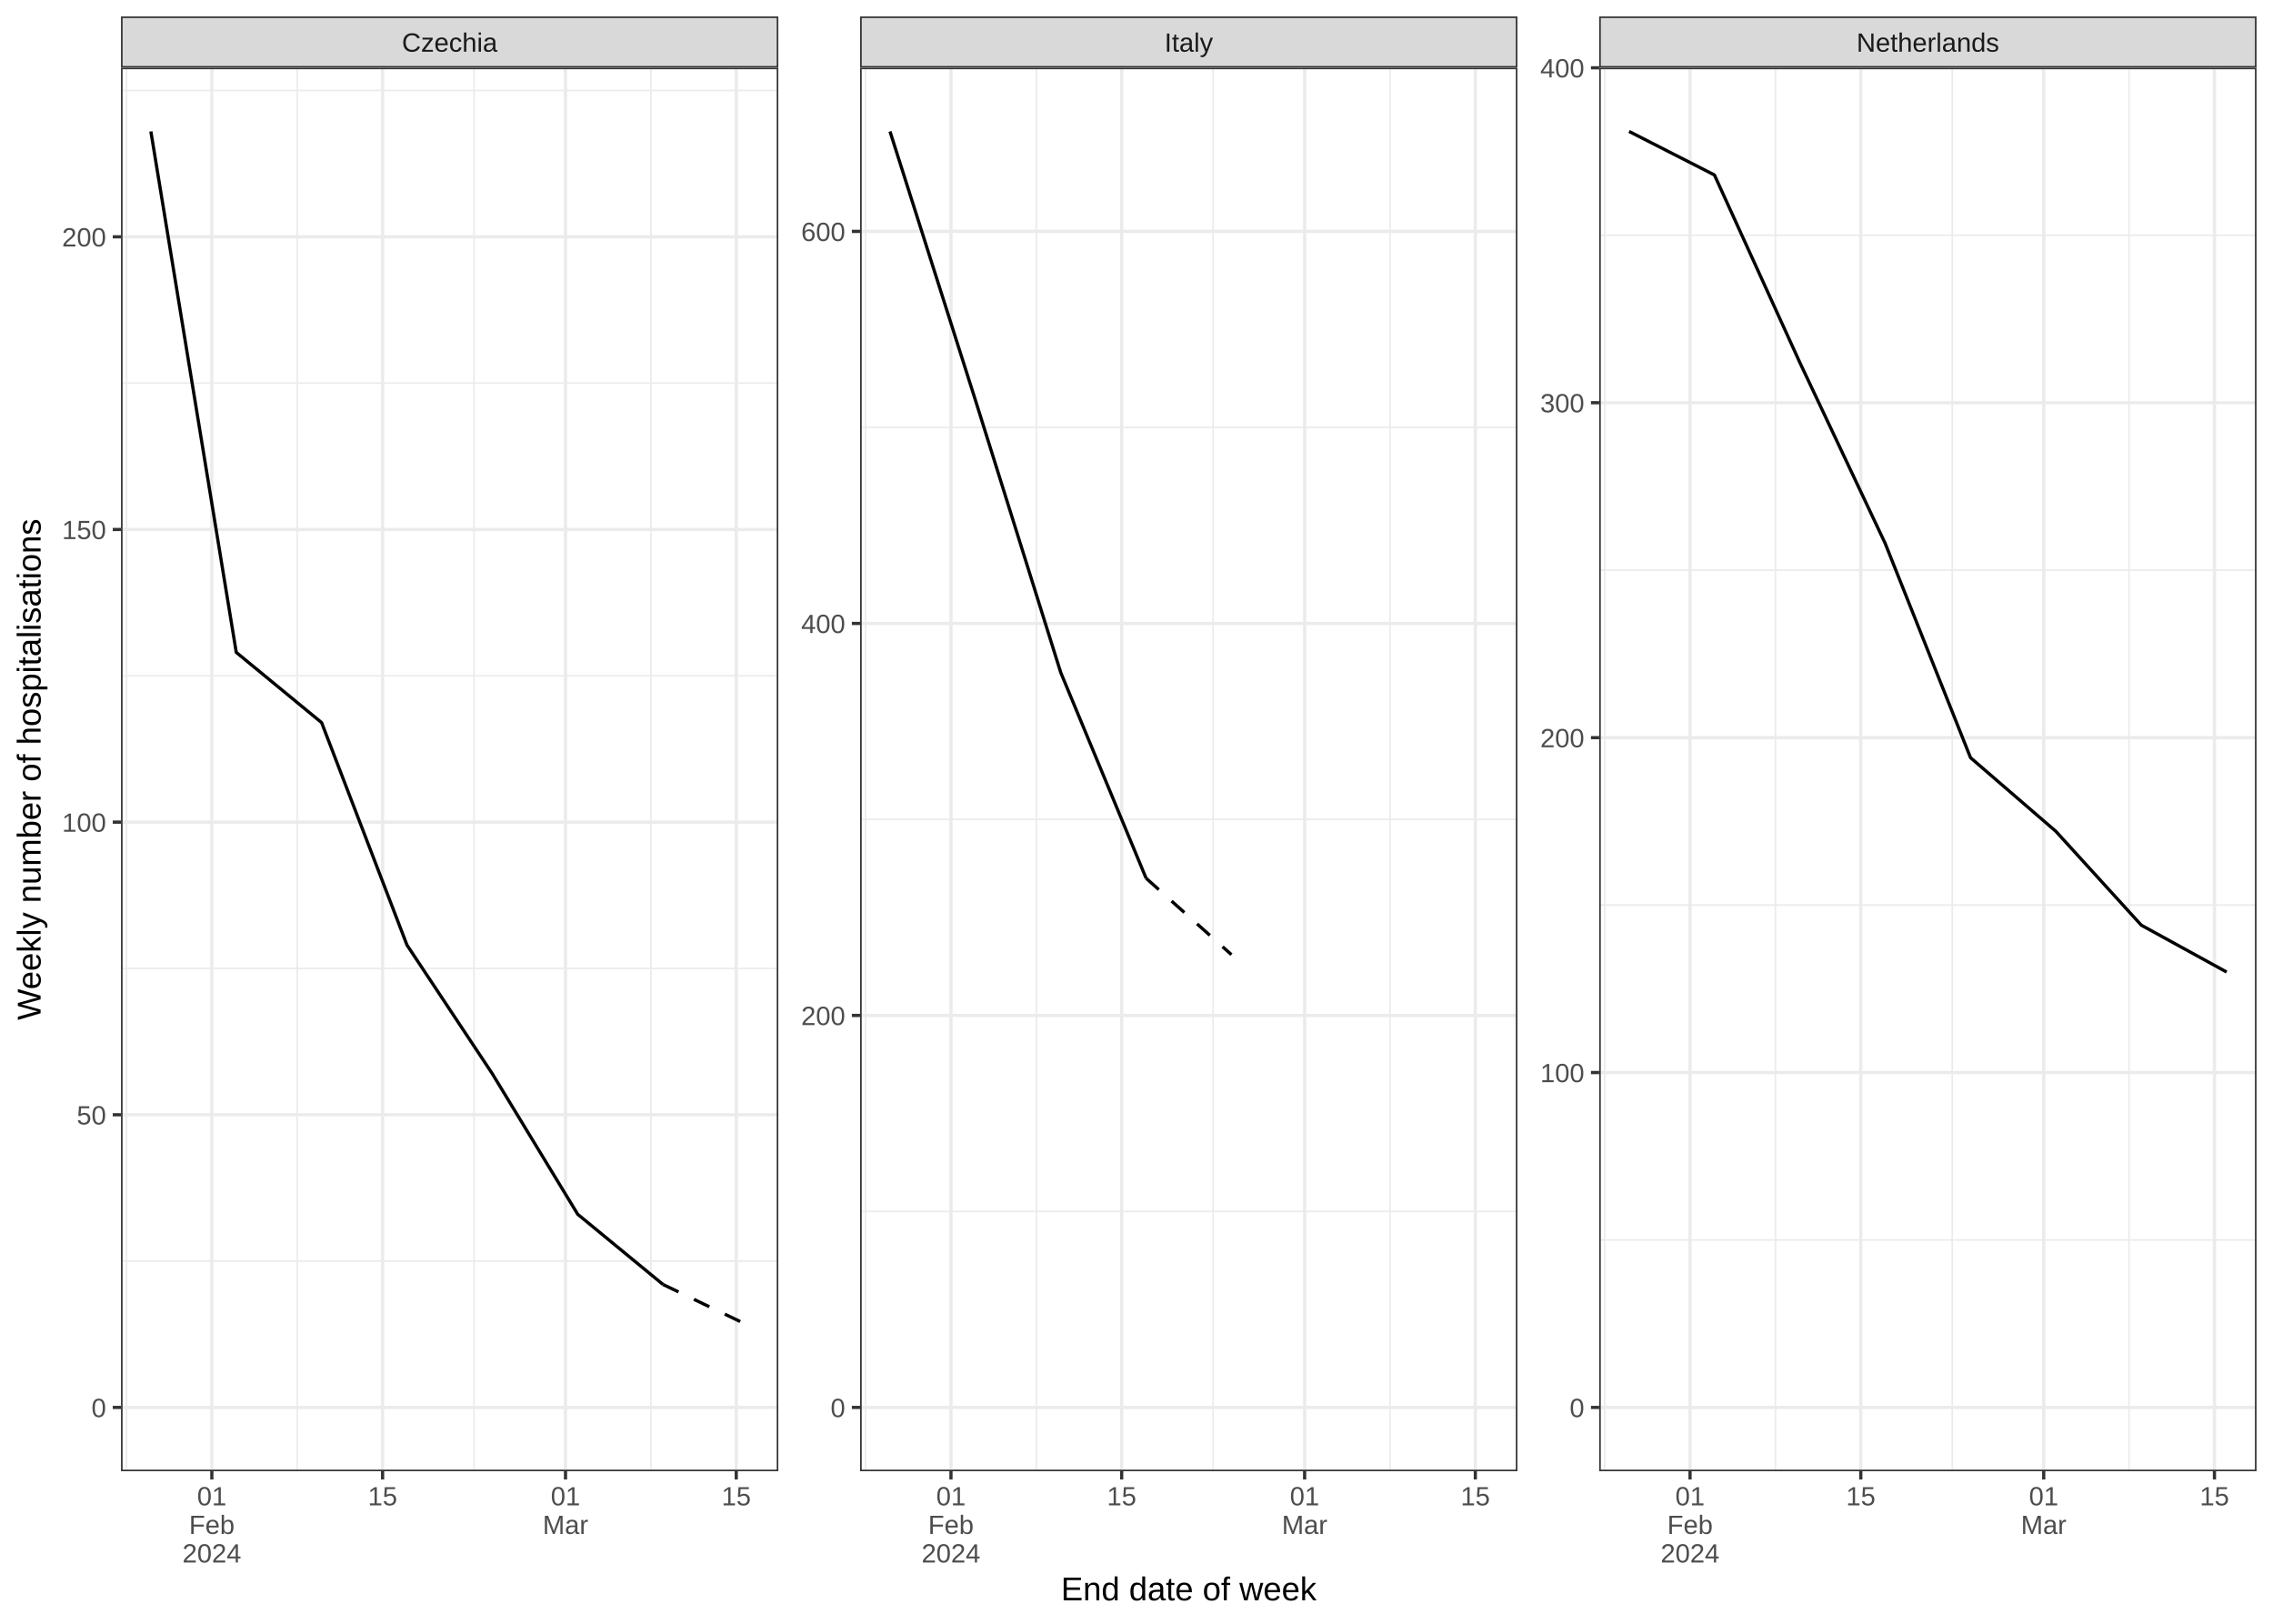
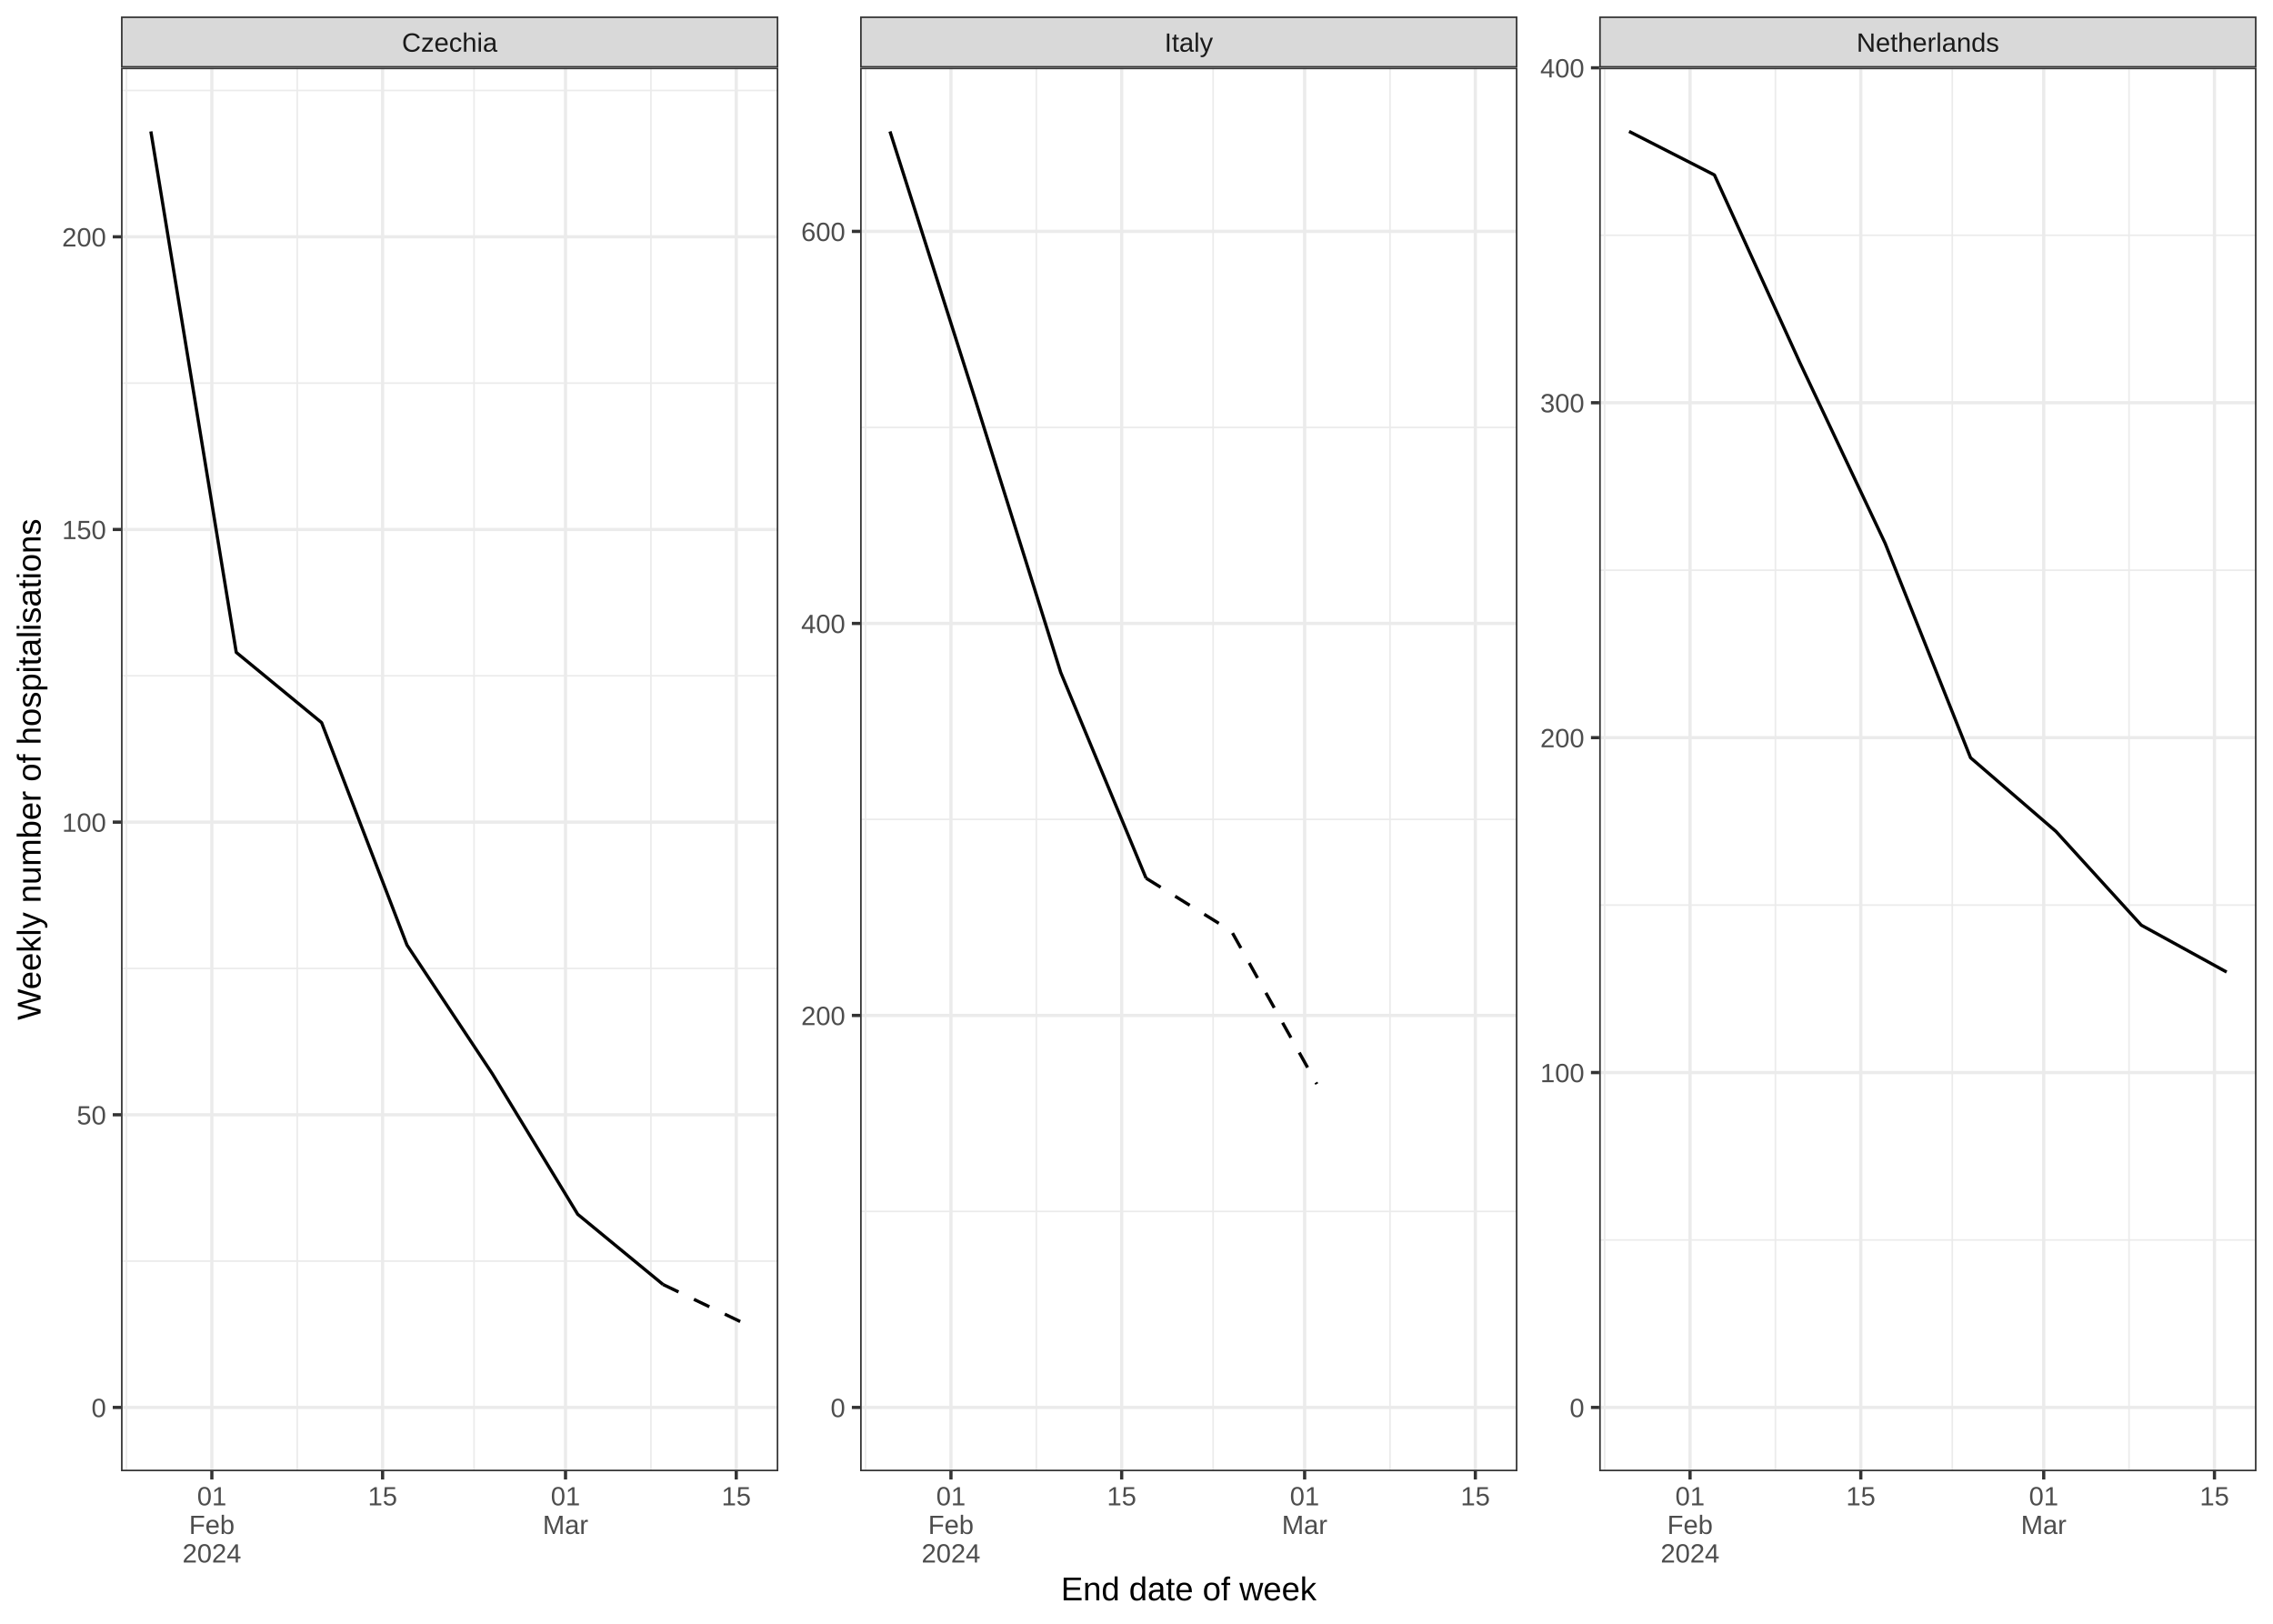
<svg xmlns="http://www.w3.org/2000/svg" class="svglite" width="756.00pt" height="540.00pt" viewBox="0 0 756.00 540.00">
  <defs>
    <style type="text/css">
    .svglite line, .svglite polyline, .svglite polygon, .svglite path, .svglite rect, .svglite circle {
      fill: none;
      stroke: #000000;
      stroke-linecap: round;
      stroke-linejoin: round;
      stroke-miterlimit: 10.00;
    }
    .svglite text {
      white-space: pre;
    }
  </style>
  </defs>
  <rect width="100%" height="100%" style="stroke: none; fill: #FFFFFF;" />
  <defs>
    <clipPath id="cpMC4wMHw3NTYuMDB8MC4wMHw1NDAuMDA=">
      <rect x="0.00" y="0.00" width="756.00" height="540.00" />
    </clipPath>
  </defs>
  <g clip-path="url(#cpMC4wMHw3NTYuMDB8MC4wMHw1NDAuMDA=)">
    <rect x="0" y="0.00" width="756.00" height="540.00" style="stroke-width: 1.07; stroke: #FFFFFF; fill: #FFFFFF;" />
  </g>
  <defs>
    <clipPath id="cpNDAuMjR8MjU4Ljg3fDIyLjQ5fDQ4OS4yOQ==">
      <rect x="40.24" y="22.49" width="218.63" height="466.80" />
    </clipPath>
  </defs>
  <g clip-path="url(#cpNDAuMjR8MjU4Ljg3fDIyLjQ5fDQ4OS4yOQ==)">
    <rect x="40.24" y="22.49" width="218.63" height="466.80" style="stroke-width: 1.07; stroke: none; fill: #FFFFFF;" />
    <polyline points="40.24,419.40 258.87,419.40 " style="stroke-width: 0.53; stroke: #EBEBEB; stroke-linecap: butt;" />
    <polyline points="40.24,322.07 258.87,322.07 " style="stroke-width: 0.53; stroke: #EBEBEB; stroke-linecap: butt;" />
    <polyline points="40.24,224.74 258.87,224.74 " style="stroke-width: 0.53; stroke: #EBEBEB; stroke-linecap: butt;" />
    <polyline points="40.24,127.41 258.87,127.41 " style="stroke-width: 0.53; stroke: #EBEBEB; stroke-linecap: butt;" />
    <polyline points="40.24,30.08 258.87,30.08 " style="stroke-width: 0.53; stroke: #EBEBEB; stroke-linecap: butt;" />
    <polyline points="42.07,489.29 42.07,22.49 " style="stroke-width: 0.53; stroke: #EBEBEB; stroke-linecap: butt;" />
    <polyline points="98.86,489.29 98.86,22.49 " style="stroke-width: 0.53; stroke: #EBEBEB; stroke-linecap: butt;" />
    <polyline points="157.67,489.29 157.67,22.49 " style="stroke-width: 0.53; stroke: #EBEBEB; stroke-linecap: butt;" />
    <polyline points="216.49,489.29 216.49,22.49 " style="stroke-width: 0.53; stroke: #EBEBEB; stroke-linecap: butt;" />
    <polyline points="40.24,468.07 258.87,468.07 " style="stroke-width: 1.07; stroke: #EBEBEB; stroke-linecap: butt;" />
    <polyline points="40.24,370.74 258.87,370.74 " style="stroke-width: 1.07; stroke: #EBEBEB; stroke-linecap: butt;" />
    <polyline points="40.24,273.41 258.87,273.41 " style="stroke-width: 1.07; stroke: #EBEBEB; stroke-linecap: butt;" />
    <polyline points="40.24,176.08 258.87,176.08 " style="stroke-width: 1.07; stroke: #EBEBEB; stroke-linecap: butt;" />
    <polyline points="40.24,78.75 258.87,78.75 " style="stroke-width: 1.07; stroke: #EBEBEB; stroke-linecap: butt;" />
    <polyline points="70.46,489.29 70.46,22.49 " style="stroke-width: 1.07; stroke: #EBEBEB; stroke-linecap: butt;" />
    <polyline points="127.25,489.29 127.25,22.49 " style="stroke-width: 1.07; stroke: #EBEBEB; stroke-linecap: butt;" />
    <polyline points="188.09,489.29 188.09,22.49 " style="stroke-width: 1.07; stroke: #EBEBEB; stroke-linecap: butt;" />
    <polyline points="244.88,489.29 244.88,22.49 " style="stroke-width: 1.07; stroke: #EBEBEB; stroke-linecap: butt;" />
    <polyline points="50.18,43.71 78.58,216.96 106.97,240.32 135.36,314.29 163.76,357.11 192.15,403.83 220.54,427.19 " style="stroke-width: 1.07; stroke-linecap: butt;" />
    <polyline points="220.54,427.19 248.94,440.82 " style="stroke-width: 1.07; stroke-dasharray: 5.69,5.69; stroke-linecap: butt;" />
    <rect x="40.24" y="22.49" width="218.63" height="466.80" style="stroke-width: 1.07; stroke: #333333;" />
  </g>
  <g clip-path="url(#cpMC4wMHw3NTYuMDB8MC4wMHw1NDAuMDA=)">
</g>
  <defs>
    <clipPath id="cpMjg2LjA3fDUwNC43MHwyMi40OXw0ODkuMjk=">
      <rect x="286.07" y="22.49" width="218.63" height="466.80" />
    </clipPath>
  </defs>
  <g clip-path="url(#cpMjg2LjA3fDUwNC43MHwyMi40OXw0ODkuMjk=)">
    <rect x="286.07" y="22.49" width="218.63" height="466.80" style="stroke-width: 1.07; stroke: none; fill: #FFFFFF;" />
    <polyline points="286.07,402.88 504.70,402.88 " style="stroke-width: 0.53; stroke: #EBEBEB; stroke-linecap: butt;" />
    <polyline points="286.07,272.51 504.70,272.51 " style="stroke-width: 0.53; stroke: #EBEBEB; stroke-linecap: butt;" />
    <polyline points="286.07,142.14 504.70,142.14 " style="stroke-width: 0.53; stroke: #EBEBEB; stroke-linecap: butt;" />
    <polyline points="287.89,489.29 287.89,22.49 " style="stroke-width: 0.53; stroke: #EBEBEB; stroke-linecap: butt;" />
    <polyline points="344.68,489.29 344.68,22.49 " style="stroke-width: 0.53; stroke: #EBEBEB; stroke-linecap: butt;" />
    <polyline points="403.49,489.29 403.49,22.49 " style="stroke-width: 0.53; stroke: #EBEBEB; stroke-linecap: butt;" />
    <polyline points="462.31,489.29 462.31,22.49 " style="stroke-width: 0.53; stroke: #EBEBEB; stroke-linecap: butt;" />
    <polyline points="286.07,468.07 504.70,468.07 " style="stroke-width: 1.07; stroke: #EBEBEB; stroke-linecap: butt;" />
    <polyline points="286.07,337.70 504.70,337.70 " style="stroke-width: 1.07; stroke: #EBEBEB; stroke-linecap: butt;" />
    <polyline points="286.07,207.33 504.70,207.33 " style="stroke-width: 1.07; stroke: #EBEBEB; stroke-linecap: butt;" />
    <polyline points="286.07,76.95 504.70,76.95 " style="stroke-width: 1.07; stroke: #EBEBEB; stroke-linecap: butt;" />
    <polyline points="316.29,489.29 316.29,22.49 " style="stroke-width: 1.07; stroke: #EBEBEB; stroke-linecap: butt;" />
    <polyline points="373.07,489.29 373.07,22.49 " style="stroke-width: 1.07; stroke: #EBEBEB; stroke-linecap: butt;" />
    <polyline points="433.92,489.29 433.92,22.49 " style="stroke-width: 1.07; stroke: #EBEBEB; stroke-linecap: butt;" />
    <polyline points="490.70,489.29 490.70,22.49 " style="stroke-width: 1.07; stroke: #EBEBEB; stroke-linecap: butt;" />
    <polyline points="296.01,43.71 324.40,133.01 352.79,223.62 381.19,292.07 " style="stroke-width: 1.07; stroke-linecap: butt;" />
-     <polyline points="381.19,292.07 409.58,317.49 " style="stroke-width: 1.07; stroke-dasharray: 5.69,5.69; stroke-linecap: butt;" />
+     <polyline points="381.19,292.07 409.58,309.67 437.97,360.51 " style="stroke-width: 1.07; stroke-dasharray: 5.69,5.69; stroke-linecap: butt;" />
    <rect x="286.07" y="22.49" width="218.63" height="466.80" style="stroke-width: 1.07; stroke: #333333;" />
  </g>
  <g clip-path="url(#cpMC4wMHw3NTYuMDB8MC4wMHw1NDAuMDA=)">
</g>
  <defs>
    <clipPath id="cpNTMxLjg5fDc1MC41MnwyMi40OXw0ODkuMjk=">
      <rect x="531.89" y="22.49" width="218.63" height="466.80" />
    </clipPath>
  </defs>
  <g clip-path="url(#cpNTMxLjg5fDc1MC41MnwyMi40OXw0ODkuMjk=)">
    <rect x="531.89" y="22.49" width="218.63" height="466.80" style="stroke-width: 1.07; stroke: none; fill: #FFFFFF;" />
    <polyline points="531.89,412.38 750.52,412.38 " style="stroke-width: 0.53; stroke: #EBEBEB; stroke-linecap: butt;" />
    <polyline points="531.89,301.00 750.52,301.00 " style="stroke-width: 0.53; stroke: #EBEBEB; stroke-linecap: butt;" />
    <polyline points="531.89,189.62 750.52,189.62 " style="stroke-width: 0.53; stroke: #EBEBEB; stroke-linecap: butt;" />
    <polyline points="531.89,78.24 750.52,78.24 " style="stroke-width: 0.53; stroke: #EBEBEB; stroke-linecap: butt;" />
    <polyline points="533.72,489.29 533.72,22.49 " style="stroke-width: 0.53; stroke: #EBEBEB; stroke-linecap: butt;" />
    <polyline points="590.50,489.29 590.50,22.49 " style="stroke-width: 0.53; stroke: #EBEBEB; stroke-linecap: butt;" />
    <polyline points="649.32,489.29 649.32,22.49 " style="stroke-width: 0.53; stroke: #EBEBEB; stroke-linecap: butt;" />
    <polyline points="708.13,489.29 708.13,22.49 " style="stroke-width: 0.53; stroke: #EBEBEB; stroke-linecap: butt;" />
    <polyline points="531.89,468.07 750.52,468.07 " style="stroke-width: 1.07; stroke: #EBEBEB; stroke-linecap: butt;" />
    <polyline points="531.89,356.69 750.52,356.69 " style="stroke-width: 1.07; stroke: #EBEBEB; stroke-linecap: butt;" />
    <polyline points="531.89,245.31 750.52,245.31 " style="stroke-width: 1.07; stroke: #EBEBEB; stroke-linecap: butt;" />
    <polyline points="531.89,133.93 750.52,133.93 " style="stroke-width: 1.07; stroke: #EBEBEB; stroke-linecap: butt;" />
    <polyline points="531.89,22.55 750.52,22.55 " style="stroke-width: 1.07; stroke: #EBEBEB; stroke-linecap: butt;" />
    <polyline points="562.11,489.29 562.11,22.49 " style="stroke-width: 1.07; stroke: #EBEBEB; stroke-linecap: butt;" />
    <polyline points="618.90,489.29 618.90,22.49 " style="stroke-width: 1.07; stroke: #EBEBEB; stroke-linecap: butt;" />
    <polyline points="679.74,489.29 679.74,22.49 " style="stroke-width: 1.07; stroke: #EBEBEB; stroke-linecap: butt;" />
    <polyline points="736.53,489.29 736.53,22.49 " style="stroke-width: 1.07; stroke: #EBEBEB; stroke-linecap: butt;" />
    <polyline points="541.83,43.71 570.22,58.19 598.62,120.56 627.01,180.71 655.40,251.99 683.80,276.49 712.19,307.68 740.58,323.27 " style="stroke-width: 1.07; stroke-linecap: butt;" />
    <rect x="531.89" y="22.49" width="218.63" height="466.80" style="stroke-width: 1.07; stroke: #333333;" />
  </g>
  <g clip-path="url(#cpMC4wMHw3NTYuMDB8MC4wMHw1NDAuMDA=)">
</g>
  <defs>
    <clipPath id="cpNDAuMjR8MjU4Ljg3fDUuNDh8MjIuNDk=">
      <rect x="40.24" y="5.48" width="218.63" height="17.01" />
    </clipPath>
  </defs>
  <g clip-path="url(#cpNDAuMjR8MjU4Ljg3fDUuNDh8MjIuNDk=)">
    <rect x="40.24" y="5.48" width="218.63" height="17.01" style="stroke-width: 1.07; stroke: #333333; fill: #D9D9D9;" />
    <text x="149.56" y="17.19" text-anchor="middle" style="font-size: 8.80px;fill: #1A1A1A; font-family: &quot;Liberation Sans&quot;;" textLength="34.42px" lengthAdjust="spacingAndGlyphs">Czechia</text>
  </g>
  <g clip-path="url(#cpMC4wMHw3NTYuMDB8MC4wMHw1NDAuMDA=)">
</g>
  <defs>
    <clipPath id="cpMjg2LjA3fDUwNC43MHw1LjQ4fDIyLjQ5">
      <rect x="286.07" y="5.48" width="218.63" height="17.01" />
    </clipPath>
  </defs>
  <g clip-path="url(#cpMjg2LjA3fDUwNC43MHw1LjQ4fDIyLjQ5)">
    <rect x="286.07" y="5.48" width="218.63" height="17.01" style="stroke-width: 1.07; stroke: #333333; fill: #D9D9D9;" />
    <text x="395.38" y="17.19" text-anchor="middle" style="font-size: 8.80px;fill: #1A1A1A; font-family: &quot;Liberation Sans&quot;;" textLength="19.09px" lengthAdjust="spacingAndGlyphs">Italy</text>
  </g>
  <g clip-path="url(#cpMC4wMHw3NTYuMDB8MC4wMHw1NDAuMDA=)">
</g>
  <defs>
    <clipPath id="cpNTMxLjg5fDc1MC41Mnw1LjQ4fDIyLjQ5">
      <rect x="531.89" y="5.48" width="218.63" height="17.01" />
    </clipPath>
  </defs>
  <g clip-path="url(#cpNTMxLjg5fDc1MC41Mnw1LjQ4fDIyLjQ5)">
    <rect x="531.89" y="5.48" width="218.63" height="17.01" style="stroke-width: 1.07; stroke: #333333; fill: #D9D9D9;" />
    <text x="641.21" y="17.19" text-anchor="middle" style="font-size: 8.80px;fill: #1A1A1A; font-family: &quot;Liberation Sans&quot;;" textLength="53.63px" lengthAdjust="spacingAndGlyphs">Netherlands</text>
  </g>
  <g clip-path="url(#cpMC4wMHw3NTYuMDB8MC4wMHw1NDAuMDA=)">
    <polyline points="70.46,492.03 70.46,489.29 " style="stroke-width: 1.07; stroke: #333333; stroke-linecap: butt;" />
    <polyline points="127.25,492.03 127.25,489.29 " style="stroke-width: 1.07; stroke: #333333; stroke-linecap: butt;" />
    <polyline points="188.09,492.03 188.09,489.29 " style="stroke-width: 1.07; stroke: #333333; stroke-linecap: butt;" />
    <polyline points="244.88,492.03 244.88,489.29 " style="stroke-width: 1.07; stroke: #333333; stroke-linecap: butt;" />
    <text x="70.46" y="500.63" text-anchor="middle" style="font-size: 8.80px;fill: #4D4D4D; font-family: &quot;Liberation Sans&quot;;" textLength="11.19px" lengthAdjust="spacingAndGlyphs">01</text>
    <text x="70.46" y="510.14" text-anchor="middle" style="font-size: 8.80px;fill: #4D4D4D; font-family: &quot;Liberation Sans&quot;;" textLength="15.58px" lengthAdjust="spacingAndGlyphs">Feb</text>
    <text x="70.46" y="519.64" text-anchor="middle" style="font-size: 8.80px;fill: #4D4D4D; font-family: &quot;Liberation Sans&quot;;" textLength="22.38px" lengthAdjust="spacingAndGlyphs">2024</text>
    <text x="127.25" y="500.63" text-anchor="middle" style="font-size: 8.80px;fill: #4D4D4D; font-family: &quot;Liberation Sans&quot;;" textLength="11.19px" lengthAdjust="spacingAndGlyphs">15</text>
    <text x="188.09" y="500.63" text-anchor="middle" style="font-size: 8.80px;fill: #4D4D4D; font-family: &quot;Liberation Sans&quot;;" textLength="11.19px" lengthAdjust="spacingAndGlyphs">01</text>
    <text x="188.09" y="510.14" text-anchor="middle" style="font-size: 8.80px;fill: #4D4D4D; font-family: &quot;Liberation Sans&quot;;" textLength="16.60px" lengthAdjust="spacingAndGlyphs">Mar</text>
    <text x="244.88" y="500.63" text-anchor="middle" style="font-size: 8.80px;fill: #4D4D4D; font-family: &quot;Liberation Sans&quot;;" textLength="11.19px" lengthAdjust="spacingAndGlyphs">15</text>
    <polyline points="316.29,492.03 316.29,489.29 " style="stroke-width: 1.07; stroke: #333333; stroke-linecap: butt;" />
    <polyline points="373.07,492.03 373.07,489.29 " style="stroke-width: 1.07; stroke: #333333; stroke-linecap: butt;" />
    <polyline points="433.92,492.03 433.92,489.29 " style="stroke-width: 1.07; stroke: #333333; stroke-linecap: butt;" />
    <polyline points="490.70,492.03 490.70,489.29 " style="stroke-width: 1.07; stroke: #333333; stroke-linecap: butt;" />
    <text x="316.29" y="500.63" text-anchor="middle" style="font-size: 8.80px;fill: #4D4D4D; font-family: &quot;Liberation Sans&quot;;" textLength="11.19px" lengthAdjust="spacingAndGlyphs">01</text>
    <text x="316.29" y="510.14" text-anchor="middle" style="font-size: 8.80px;fill: #4D4D4D; font-family: &quot;Liberation Sans&quot;;" textLength="15.58px" lengthAdjust="spacingAndGlyphs">Feb</text>
    <text x="316.29" y="519.64" text-anchor="middle" style="font-size: 8.80px;fill: #4D4D4D; font-family: &quot;Liberation Sans&quot;;" textLength="22.38px" lengthAdjust="spacingAndGlyphs">2024</text>
    <text x="373.07" y="500.63" text-anchor="middle" style="font-size: 8.80px;fill: #4D4D4D; font-family: &quot;Liberation Sans&quot;;" textLength="11.19px" lengthAdjust="spacingAndGlyphs">15</text>
    <text x="433.92" y="500.63" text-anchor="middle" style="font-size: 8.80px;fill: #4D4D4D; font-family: &quot;Liberation Sans&quot;;" textLength="11.19px" lengthAdjust="spacingAndGlyphs">01</text>
    <text x="433.92" y="510.14" text-anchor="middle" style="font-size: 8.80px;fill: #4D4D4D; font-family: &quot;Liberation Sans&quot;;" textLength="16.60px" lengthAdjust="spacingAndGlyphs">Mar</text>
    <text x="490.70" y="500.63" text-anchor="middle" style="font-size: 8.80px;fill: #4D4D4D; font-family: &quot;Liberation Sans&quot;;" textLength="11.19px" lengthAdjust="spacingAndGlyphs">15</text>
    <polyline points="562.11,492.03 562.11,489.29 " style="stroke-width: 1.07; stroke: #333333; stroke-linecap: butt;" />
    <polyline points="618.90,492.03 618.90,489.29 " style="stroke-width: 1.07; stroke: #333333; stroke-linecap: butt;" />
    <polyline points="679.74,492.03 679.74,489.29 " style="stroke-width: 1.07; stroke: #333333; stroke-linecap: butt;" />
    <polyline points="736.53,492.03 736.53,489.29 " style="stroke-width: 1.07; stroke: #333333; stroke-linecap: butt;" />
    <text x="562.11" y="500.63" text-anchor="middle" style="font-size: 8.80px;fill: #4D4D4D; font-family: &quot;Liberation Sans&quot;;" textLength="11.19px" lengthAdjust="spacingAndGlyphs">01</text>
    <text x="562.11" y="510.14" text-anchor="middle" style="font-size: 8.80px;fill: #4D4D4D; font-family: &quot;Liberation Sans&quot;;" textLength="15.58px" lengthAdjust="spacingAndGlyphs">Feb</text>
    <text x="562.11" y="519.64" text-anchor="middle" style="font-size: 8.80px;fill: #4D4D4D; font-family: &quot;Liberation Sans&quot;;" textLength="22.38px" lengthAdjust="spacingAndGlyphs">2024</text>
    <text x="618.90" y="500.63" text-anchor="middle" style="font-size: 8.80px;fill: #4D4D4D; font-family: &quot;Liberation Sans&quot;;" textLength="11.19px" lengthAdjust="spacingAndGlyphs">15</text>
    <text x="679.74" y="500.63" text-anchor="middle" style="font-size: 8.80px;fill: #4D4D4D; font-family: &quot;Liberation Sans&quot;;" textLength="11.19px" lengthAdjust="spacingAndGlyphs">01</text>
    <text x="679.74" y="510.14" text-anchor="middle" style="font-size: 8.80px;fill: #4D4D4D; font-family: &quot;Liberation Sans&quot;;" textLength="16.60px" lengthAdjust="spacingAndGlyphs">Mar</text>
    <text x="736.53" y="500.63" text-anchor="middle" style="font-size: 8.80px;fill: #4D4D4D; font-family: &quot;Liberation Sans&quot;;" textLength="11.19px" lengthAdjust="spacingAndGlyphs">15</text>
    <text x="526.96" y="471.28" text-anchor="end" style="font-size: 8.80px;fill: #4D4D4D; font-family: &quot;Liberation Sans&quot;;" textLength="5.59px" lengthAdjust="spacingAndGlyphs">0</text>
    <text x="526.96" y="359.90" text-anchor="end" style="font-size: 8.80px;fill: #4D4D4D; font-family: &quot;Liberation Sans&quot;;" textLength="16.78px" lengthAdjust="spacingAndGlyphs">100</text>
    <text x="526.96" y="248.52" text-anchor="end" style="font-size: 8.80px;fill: #4D4D4D; font-family: &quot;Liberation Sans&quot;;" textLength="16.78px" lengthAdjust="spacingAndGlyphs">200</text>
    <text x="526.96" y="137.13" text-anchor="end" style="font-size: 8.80px;fill: #4D4D4D; font-family: &quot;Liberation Sans&quot;;" textLength="16.78px" lengthAdjust="spacingAndGlyphs">300</text>
    <text x="526.96" y="25.75" text-anchor="end" style="font-size: 8.80px;fill: #4D4D4D; font-family: &quot;Liberation Sans&quot;;" textLength="16.78px" lengthAdjust="spacingAndGlyphs">400</text>
    <polyline points="529.15,468.07 531.89,468.07 " style="stroke-width: 1.07; stroke: #333333; stroke-linecap: butt;" />
    <polyline points="529.15,356.69 531.89,356.69 " style="stroke-width: 1.07; stroke: #333333; stroke-linecap: butt;" />
    <polyline points="529.15,245.31 531.89,245.31 " style="stroke-width: 1.07; stroke: #333333; stroke-linecap: butt;" />
    <polyline points="529.15,133.93 531.89,133.93 " style="stroke-width: 1.07; stroke: #333333; stroke-linecap: butt;" />
    <polyline points="529.15,22.55 531.89,22.55 " style="stroke-width: 1.07; stroke: #333333; stroke-linecap: butt;" />
    <text x="281.14" y="471.28" text-anchor="end" style="font-size: 8.80px;fill: #4D4D4D; font-family: &quot;Liberation Sans&quot;;" textLength="5.59px" lengthAdjust="spacingAndGlyphs">0</text>
    <text x="281.14" y="340.90" text-anchor="end" style="font-size: 8.80px;fill: #4D4D4D; font-family: &quot;Liberation Sans&quot;;" textLength="16.78px" lengthAdjust="spacingAndGlyphs">200</text>
    <text x="281.14" y="210.53" text-anchor="end" style="font-size: 8.80px;fill: #4D4D4D; font-family: &quot;Liberation Sans&quot;;" textLength="16.78px" lengthAdjust="spacingAndGlyphs">400</text>
    <text x="281.14" y="80.16" text-anchor="end" style="font-size: 8.80px;fill: #4D4D4D; font-family: &quot;Liberation Sans&quot;;" textLength="16.78px" lengthAdjust="spacingAndGlyphs">600</text>
    <polyline points="283.33,468.07 286.07,468.07 " style="stroke-width: 1.07; stroke: #333333; stroke-linecap: butt;" />
    <polyline points="283.33,337.70 286.07,337.70 " style="stroke-width: 1.07; stroke: #333333; stroke-linecap: butt;" />
    <polyline points="283.33,207.33 286.07,207.33 " style="stroke-width: 1.07; stroke: #333333; stroke-linecap: butt;" />
    <polyline points="283.33,76.95 286.07,76.95 " style="stroke-width: 1.07; stroke: #333333; stroke-linecap: butt;" />
    <text x="35.31" y="471.28" text-anchor="end" style="font-size: 8.80px;fill: #4D4D4D; font-family: &quot;Liberation Sans&quot;;" textLength="5.59px" lengthAdjust="spacingAndGlyphs">0</text>
    <text x="35.31" y="373.95" text-anchor="end" style="font-size: 8.80px;fill: #4D4D4D; font-family: &quot;Liberation Sans&quot;;" textLength="11.19px" lengthAdjust="spacingAndGlyphs">50</text>
    <text x="35.31" y="276.62" text-anchor="end" style="font-size: 8.80px;fill: #4D4D4D; font-family: &quot;Liberation Sans&quot;;" textLength="16.78px" lengthAdjust="spacingAndGlyphs">100</text>
    <text x="35.31" y="179.29" text-anchor="end" style="font-size: 8.80px;fill: #4D4D4D; font-family: &quot;Liberation Sans&quot;;" textLength="16.78px" lengthAdjust="spacingAndGlyphs">150</text>
    <text x="35.31" y="81.96" text-anchor="end" style="font-size: 8.80px;fill: #4D4D4D; font-family: &quot;Liberation Sans&quot;;" textLength="16.78px" lengthAdjust="spacingAndGlyphs">200</text>
    <polyline points="37.50,468.07 40.24,468.07 " style="stroke-width: 1.07; stroke: #333333; stroke-linecap: butt;" />
    <polyline points="37.50,370.74 40.24,370.74 " style="stroke-width: 1.07; stroke: #333333; stroke-linecap: butt;" />
    <polyline points="37.50,273.41 40.24,273.41 " style="stroke-width: 1.07; stroke: #333333; stroke-linecap: butt;" />
    <polyline points="37.50,176.08 40.24,176.08 " style="stroke-width: 1.07; stroke: #333333; stroke-linecap: butt;" />
    <polyline points="37.50,78.75 40.24,78.75 " style="stroke-width: 1.07; stroke: #333333; stroke-linecap: butt;" />
    <text x="395.38" y="532.23" text-anchor="middle" style="font-size: 11.00px; font-family: &quot;Liberation Sans&quot;;" textLength="95.72px" lengthAdjust="spacingAndGlyphs">End date of week</text>
    <text transform="translate(13.50,255.89) rotate(-90)" text-anchor="middle" style="font-size: 11.00px; font-family: &quot;Liberation Sans&quot;;" textLength="189.66px" lengthAdjust="spacingAndGlyphs">Weekly number of hospitalisations</text>
  </g>
</svg>
